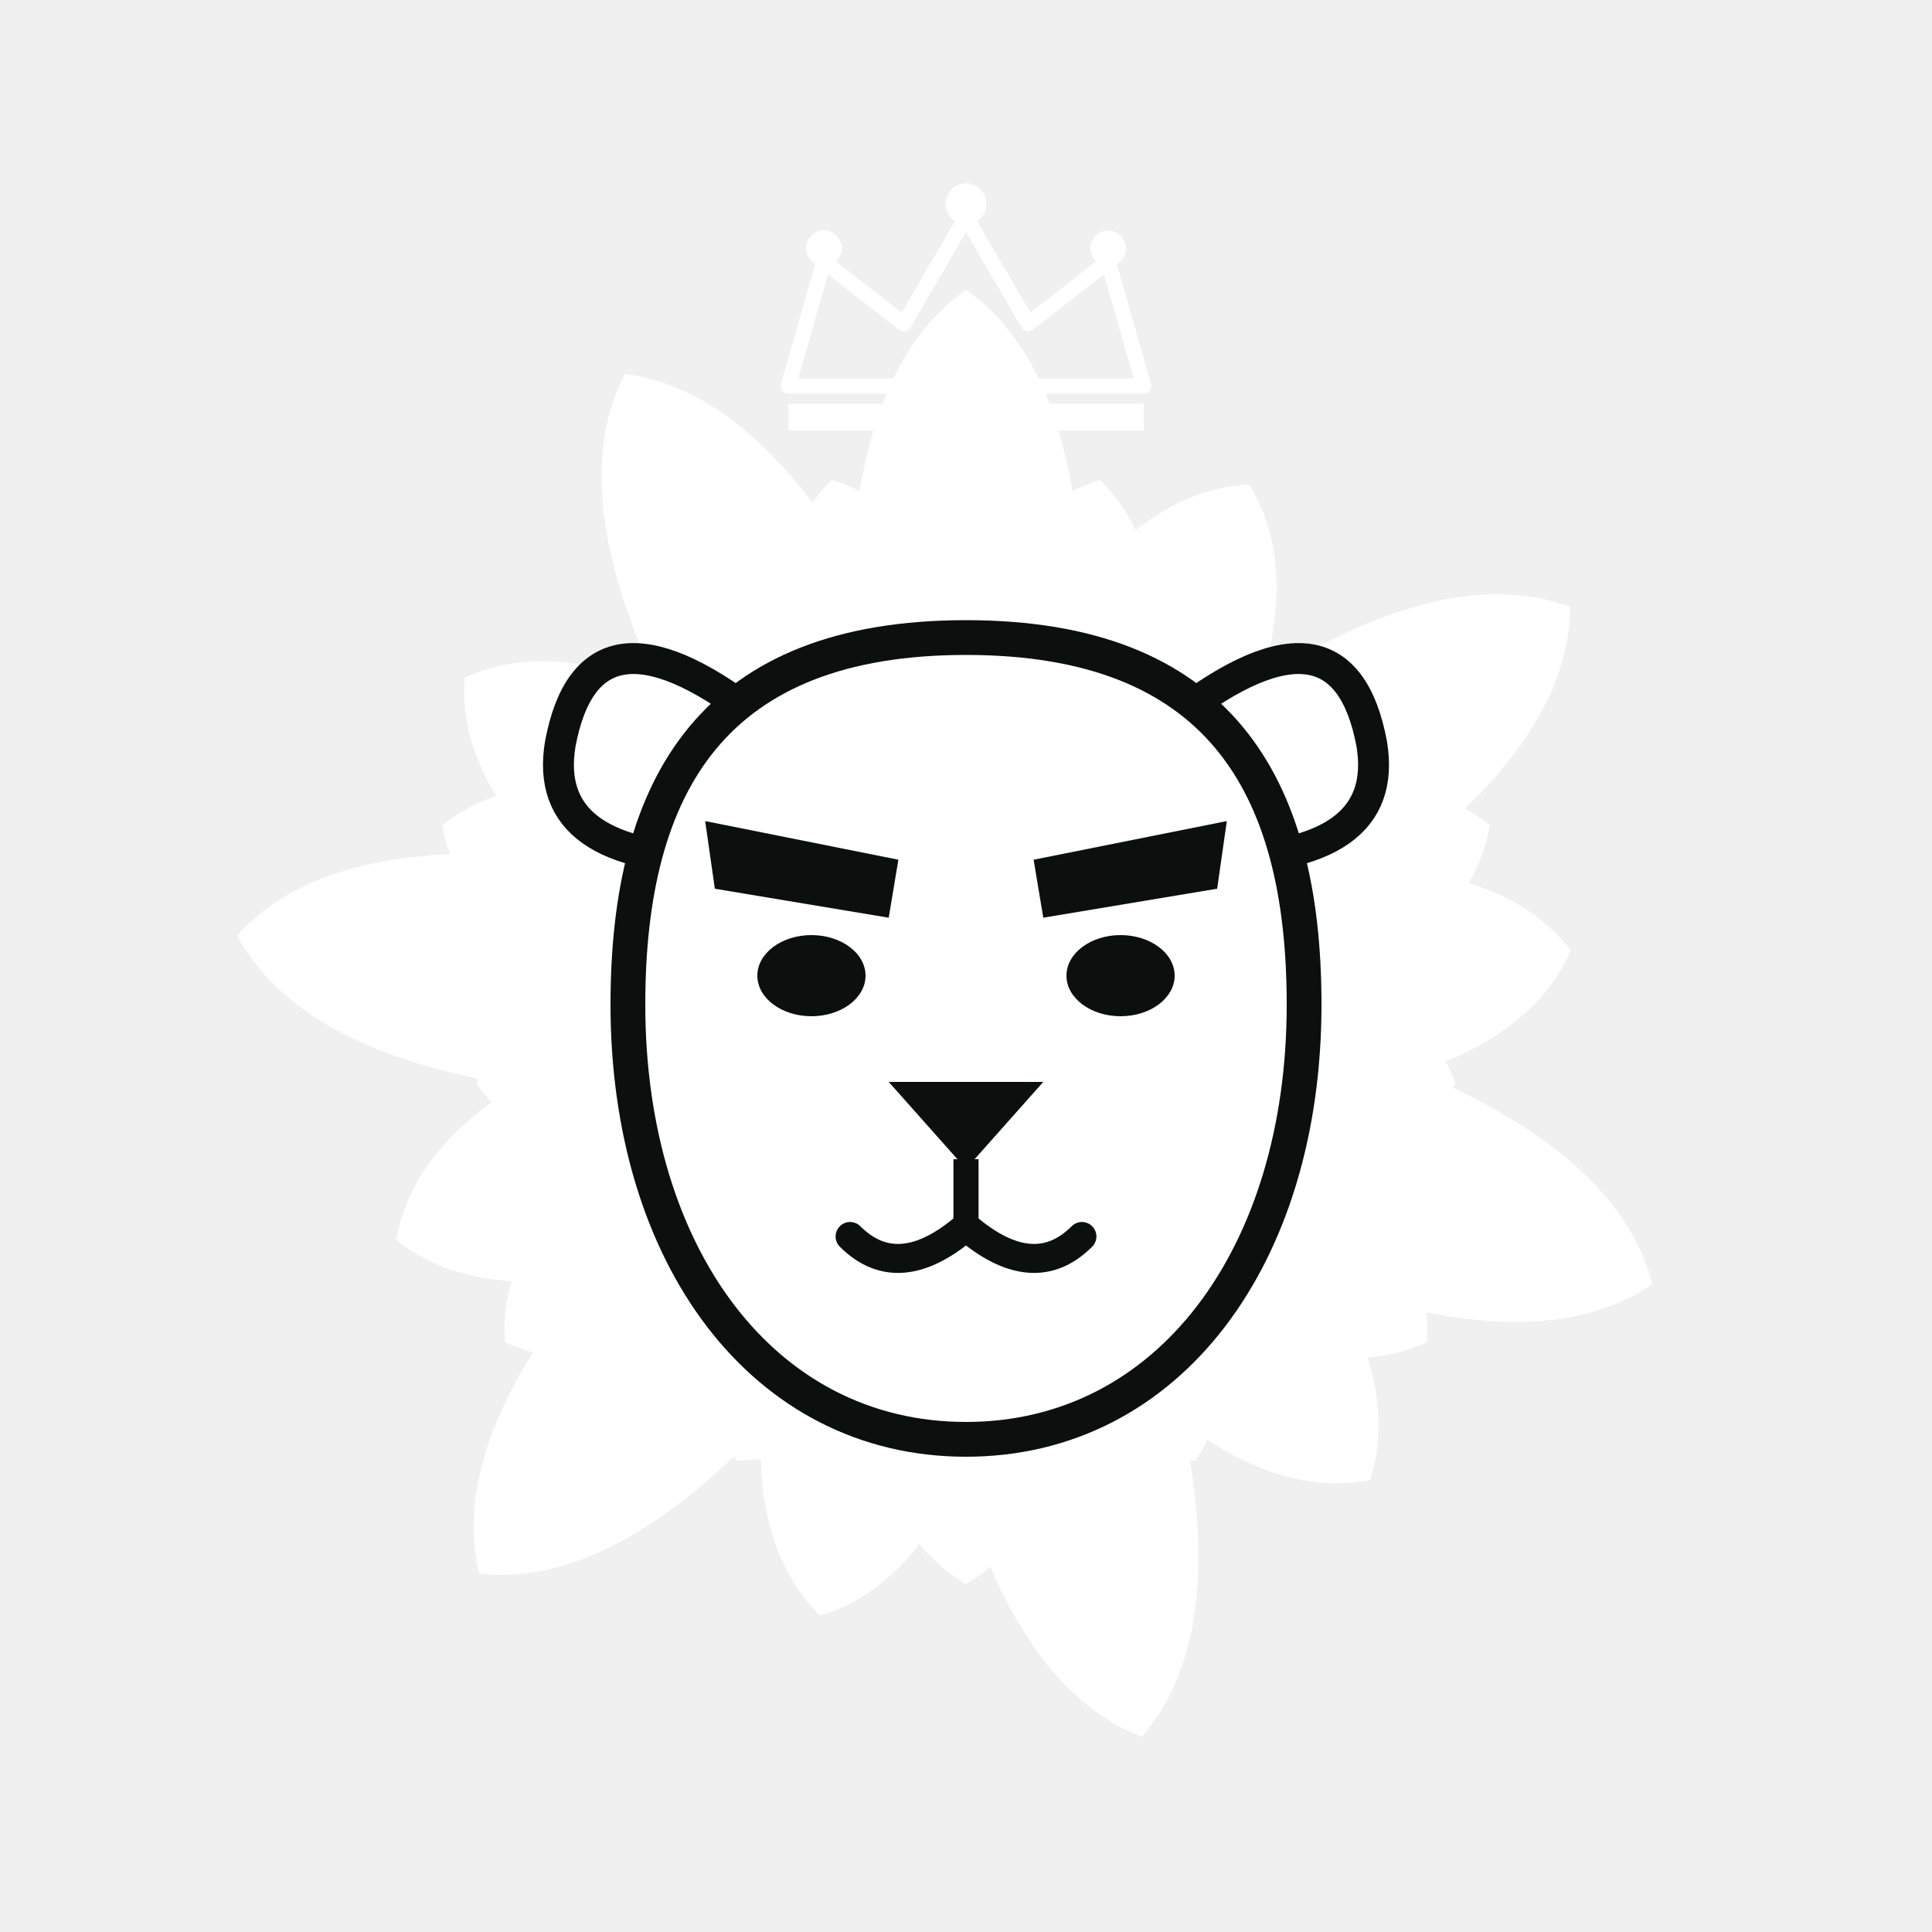
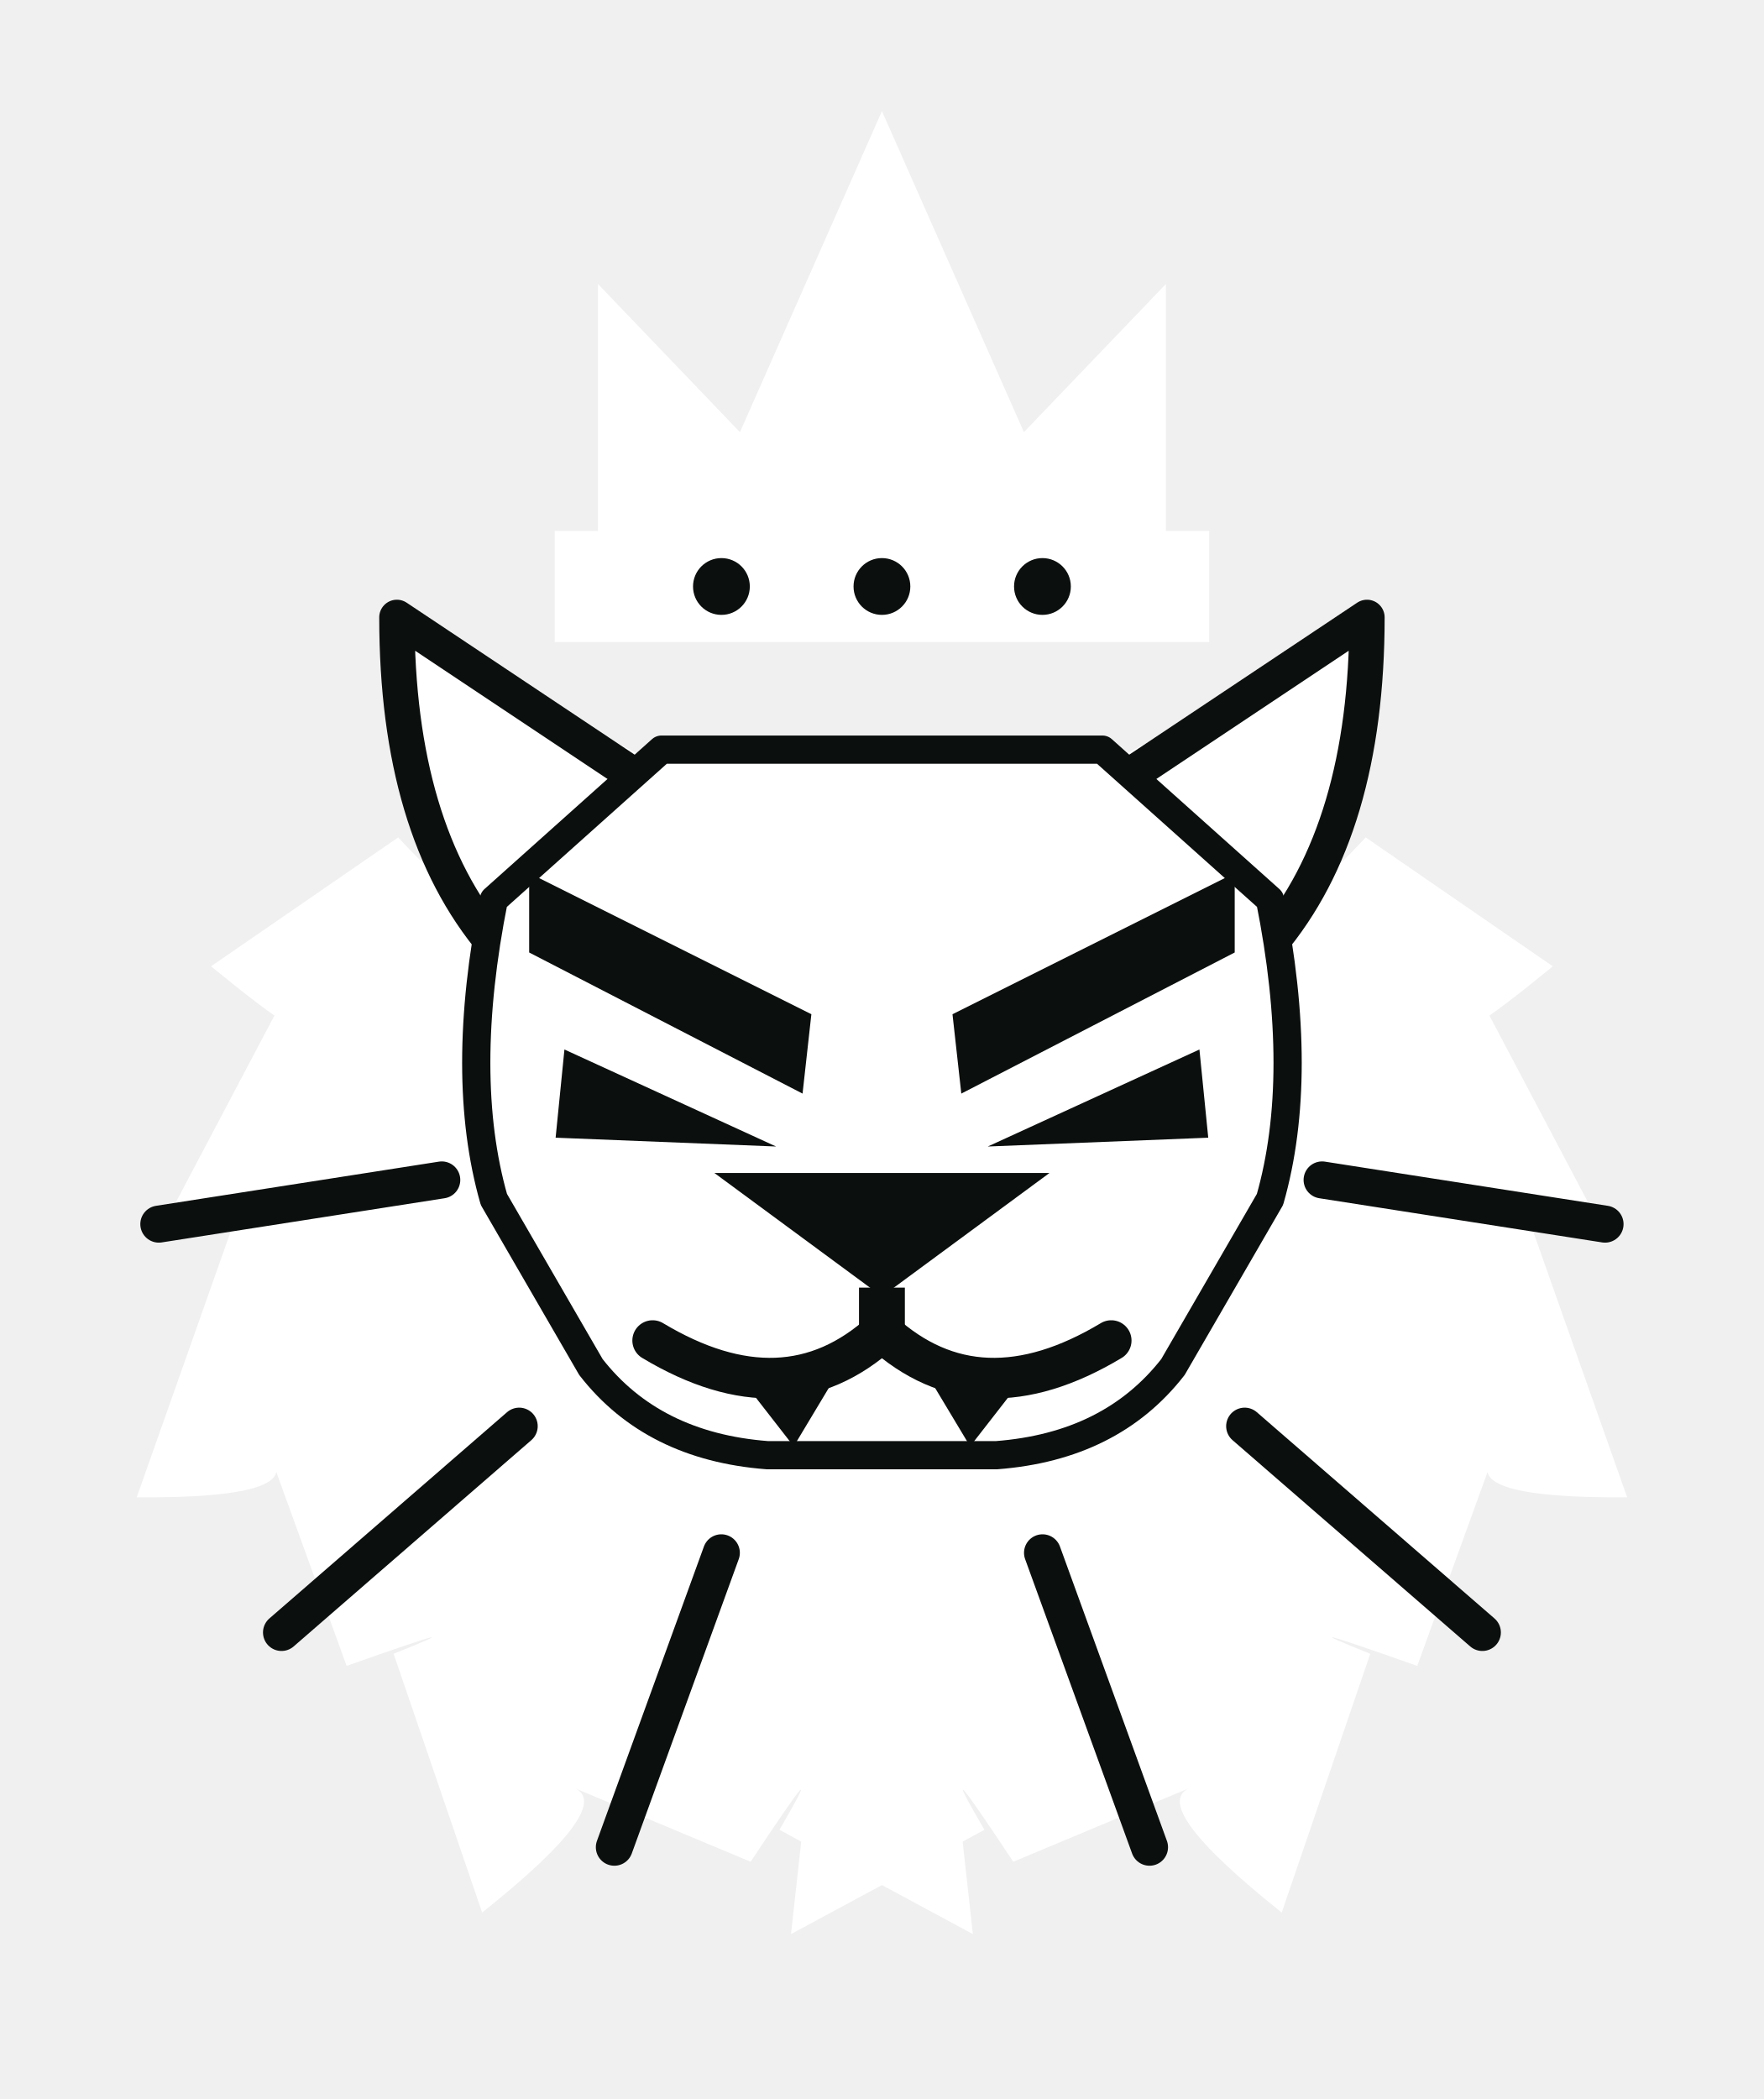
- <svg xmlns="http://www.w3.org/2000/svg" viewBox="0 0 200 200" width="200" height="200">
-   <g transform="translate(100,28) scale(0.46)">
-     <path d="M-40 26 L-32 -2 L-14 12 L0 -12 L14 12 L32 -2 L40 26 Z" fill="none" stroke="#FFFFFF" stroke-width="3.4" stroke-linejoin="round" />
-     <circle cx="-32" cy="-5" r="4" fill="#FFFFFF" />
-     <circle cx="0" cy="-15" r="4.6" fill="#FFFFFF" />
-     <circle cx="32" cy="-5" r="4" fill="#FFFFFF" />
-     <rect x="-40" y="30" width="80" height="6" fill="#FFFFFF" />
+ <svg xmlns="http://www.w3.org/2000/svg" viewBox="0 0 200 238" width="200" height="238">
+   <path fill="#FFFFFF" d="M 104.17 88.28 Q 106.37 95.65 104.22 96.37 L 116.83 85.9 Q 116.88 94.94 115.64 91.89 L 139.1 79.41 Q 135.54 91.81 134.29 87.9 L 153.39 93.12 Q 146.12 104.37 154.85 94.95 L 176.07 109.57 Q 163.31 119.99 168.27 113.99 L 180.4 136.97 Q 164.69 142.75 173.6 138.95 L 184.5 169.78 Q 165.45 169.91 169.28 165.22 L 160.7 188.89 Q 144.54 183.18 155.37 187.52 L 145.33 216.86 Q 129.81 204.48 135.14 202.63 L 114.89 211.1 Q 105.44 196.83 111.62 207.48 L 89.69 219.3 L 100 126 Z" />
+   <path fill="#FFFFFF" d="M 104.17 88.28 Q 106.37 95.65 104.22 96.37 L 116.83 85.9 Q 116.88 94.94 115.64 91.89 L 139.1 79.41 Q 135.54 91.81 134.29 87.9 L 153.39 93.12 Q 146.12 104.37 154.85 94.95 L 176.07 109.57 Q 163.31 119.99 168.27 113.99 L 180.4 136.97 Q 164.69 142.75 173.6 138.95 L 184.5 169.78 Q 165.45 169.91 169.28 165.22 L 160.7 188.89 Q 144.54 183.18 155.37 187.52 L 145.33 216.86 Q 129.81 204.48 135.14 202.63 L 114.89 211.1 Q 105.44 196.83 111.62 207.48 L 89.69 219.3 L 100 126 Z" transform="translate(200,0) scale(-1,1)" />
+   <path fill="none" stroke="#0B0F0D" stroke-width="4.2" stroke-linecap="round" d="M 50.09 133.79 L 18.01 138.8" />
+   <path fill="none" stroke="#0B0F0D" stroke-width="4.2" stroke-linecap="round" d="M 58.87 161.71 L 31.92 185.1" />
+   <path fill="none" stroke="#0B0F0D" stroke-width="4.2" stroke-linecap="round" d="M 81.79 176.07 L 69.66 209.45" />
+   <path fill="none" stroke="#0B0F0D" stroke-width="4.2" stroke-linecap="round" d="M 149.91 133.79 L 181.99 138.8" />
+   <path fill="none" stroke="#0B0F0D" stroke-width="4.2" stroke-linecap="round" d="M 141.13 161.71 L 168.08 185.1" />
+   <path fill="none" stroke="#0B0F0D" stroke-width="4.2" stroke-linecap="round" d="M 118.21 176.07 L 130.34 209.45" />
+   <path d="M 72 88 L 45 70 Q 45 94 56 107 Z" fill="#FFFFFF" stroke="#0B0F0D" stroke-width="4" stroke-linejoin="round" />
+   <path d="M 128 88 L 155 70 Q 155 94 144 107 Z" fill="#FFFFFF" stroke="#0B0F0D" stroke-width="4" stroke-linejoin="round" />
+   <path d="M 75 85 L 125 85 L 144 102 Q 148 122 144 136 L 133 155 Q 126 164 113 165 L 87 165 Q 74 164 67 155 L 56 136 Q 52 122 56 102 Z" fill="#FFFFFF" stroke="#0B0F0D" stroke-width="3.2" stroke-linejoin="round" />
+   <g transform="translate(100,42) scale(0.7)">
+     <path d="M-46 30 L-46 -14 L-23 10 L0 -42 L23 10 L46 -14 L46 30 Z" fill="#FFFFFF" />
+     <rect x="-53" y="26" width="106" height="18" fill="#FFFFFF" />
+     <circle cx="-26" cy="35" r="4.6" fill="#0B0F0D" />
+     <circle cx="0" cy="35" r="4.6" fill="#0B0F0D" />
+     <circle cx="26" cy="35" r="4.6" fill="#0B0F0D" />
  </g>
-   <path d="M 88.33 74.07 Q 85.89 39.89 100 30 Q 114.11 39.89 111.67 74.07 Z M 104.51 72.3 Q 115.44 50.86 129.31 50.15 Q 136.61 61.97 125.18 83.15 Z M 119.65 78.25 Q 146.39 56.83 162.55 62.83 Q 162.42 80.06 132.91 97.46 Z M 130.29 90.56 Q 154.15 87.39 162.62 98.4 Q 157.04 111.11 133.11 113.74 Z M 134 106.41 Q 166.82 116.25 171.06 132.95 Q 156.81 142.63 125.72 128.24 Z M 129.91 122.16 Q 146.08 139.99 141.83 153.22 Q 128.19 155.84 112.44 137.64 Z M 118.97 134.21 Q 129.52 166.81 118.19 179.79 Q 102.12 173.57 96.31 139.8 Z M 103.69 139.8 Q 98.2 163.24 84.9 167.25 Q 74.99 157.52 81.03 134.21 Z M 87.56 137.64 Q 66.72 164.84 49.6 162.89 Q 45.6 146.13 70.09 122.16 Z M 74.28 128.24 Q 51.87 137.03 41.02 128.37 Q 43.4 114.68 66 106.41 Z M 66.89 113.74 Q 32.67 112.04 24.55 96.84 Q 36.07 84.03 69.71 90.56 Z M 67.09 97.46 Q 47.12 84.02 48.09 70.17 Q 60.7 64.35 80.35 78.25 Z M 74.82 83.15 Q 56.78 54.02 64.68 38.71 Q 81.77 40.9 95.49 72.3 Z" fill="#FFFFFF" />
-   <path d="M 96.02 76.26 Q 100.89 53.61 113.88 49.69 Q 123.56 59.2 117.34 81.52 Z M 110.3 77.82 Q 122.46 64.91 133.85 67.8 Q 138.09 78.75 126.73 92.38 Z M 122.21 85.84 Q 143.62 76.97 154.23 85.43 Q 151.9 98.8 130 106.36 Z M 129.04 98.47 Q 146.58 101.14 150.67 112.15 Q 144.06 121.86 126.39 120.26 Z M 129.21 112.83 Q 148.67 125.41 147.73 138.95 Q 135.41 144.63 116.74 130.89 Z M 122.69 125.62 Q 130.46 141.57 123.72 151.19 Q 111.98 151.28 103.26 135.82 Z M 110.98 133.92 Q 111.68 157.08 100 164 Q 88.32 157.08 89.02 133.92 Z M 96.74 135.82 Q 88.02 151.28 76.28 151.19 Q 69.54 141.57 77.31 125.62 Z M 83.26 130.89 Q 64.59 144.63 52.27 138.95 Q 51.33 125.41 70.79 112.83 Z M 73.61 120.26 Q 55.94 121.86 49.33 112.15 Q 53.42 101.14 70.96 98.47 Z M 70 106.36 Q 48.1 98.8 45.77 85.43 Q 56.38 76.97 77.79 85.84 Z M 73.27 92.38 Q 61.91 78.75 66.15 67.8 Q 77.54 64.91 89.7 77.82 Z M 82.66 81.52 Q 76.44 59.2 86.12 49.69 Q 99.11 53.61 103.98 76.26 Z" fill="#FFFFFF" />
-   <path d="M 78 74 q -17 -13 -20 3 q -2 12 17 12 Z" fill="#FFFFFF" stroke="#0B0F0D" stroke-width="3.2" stroke-linejoin="round" />
-   <path d="M 122 74 q 17 -13 20 3 q 2 12 -17 12 Z" fill="#FFFFFF" stroke="#0B0F0D" stroke-width="3.2" stroke-linejoin="round" />
-   <path d="M 100 66 C 126 66 135 81 135 104 C 135 130 121 149 100 149 C 79 149 65 130 65 104 C 65 81 74 66 100 66 Z" fill="#FFFFFF" stroke="#0B0F0D" stroke-width="3.6" stroke-linejoin="round" />
-   <path d="M 93 89 L 73 85 L 74 92 L 92 95 Z" fill="#0B0F0D" />
-   <path d="M 107 89 L 127 85 L 126 92 L 108 95 Z" fill="#0B0F0D" />
-   <ellipse cx="84" cy="101" rx="5.6" ry="4.2" fill="#0B0F0D" />
-   <ellipse cx="116" cy="101" rx="5.6" ry="4.2" fill="#0B0F0D" />
-   <path d="M 92 112 L 108 112 L 100 121 Z" fill="#0B0F0D" />
-   <rect x="98.7" y="120" width="2.6" height="7" fill="#0B0F0D" />
-   <path d="M 100 127 q -7 6 -12 1" fill="none" stroke="#0B0F0D" stroke-width="3" stroke-linecap="round" />
-   <path d="M 100 127 q 7 6 12 1" fill="none" stroke="#0B0F0D" stroke-width="3" stroke-linecap="round" />
+   <path fill="#0B0F0D" d="M 92 115 L 60 99 L 60 108 L 91 124 Z" />
+   <path fill="#0B0F0D" d="M 108 115 L 140 99 L 140 108 L 109 124 Z" />
+   <path fill="#0B0F0D" d="M 88 130 L 64 119 L 63 129 Z" />
+   <path fill="#0B0F0D" d="M 112 130 L 136 119 L 137 129 Z" />
+   <path fill="#0B0F0D" d="M 81 133 L 119 133 L 100 147 Z" />
+   <rect x="97.4" y="146" width="5.2" height="5" fill="#0B0F0D" />
+   <path fill="none" stroke="#0B0F0D" stroke-width="4.6" stroke-linecap="round" d="M 100 151 q -11 10 -26 1" />
+   <path fill="#0B0F0D" d="M 96 154 L 83 155 L 90 164 Z" />
+   <path fill="none" stroke="#0B0F0D" stroke-width="4.6" stroke-linecap="round" d="M 100 151 q 11 10 26 1" />
+   <path fill="#0B0F0D" d="M 104 154 L 117 155 L 110 164 Z" />
</svg>
